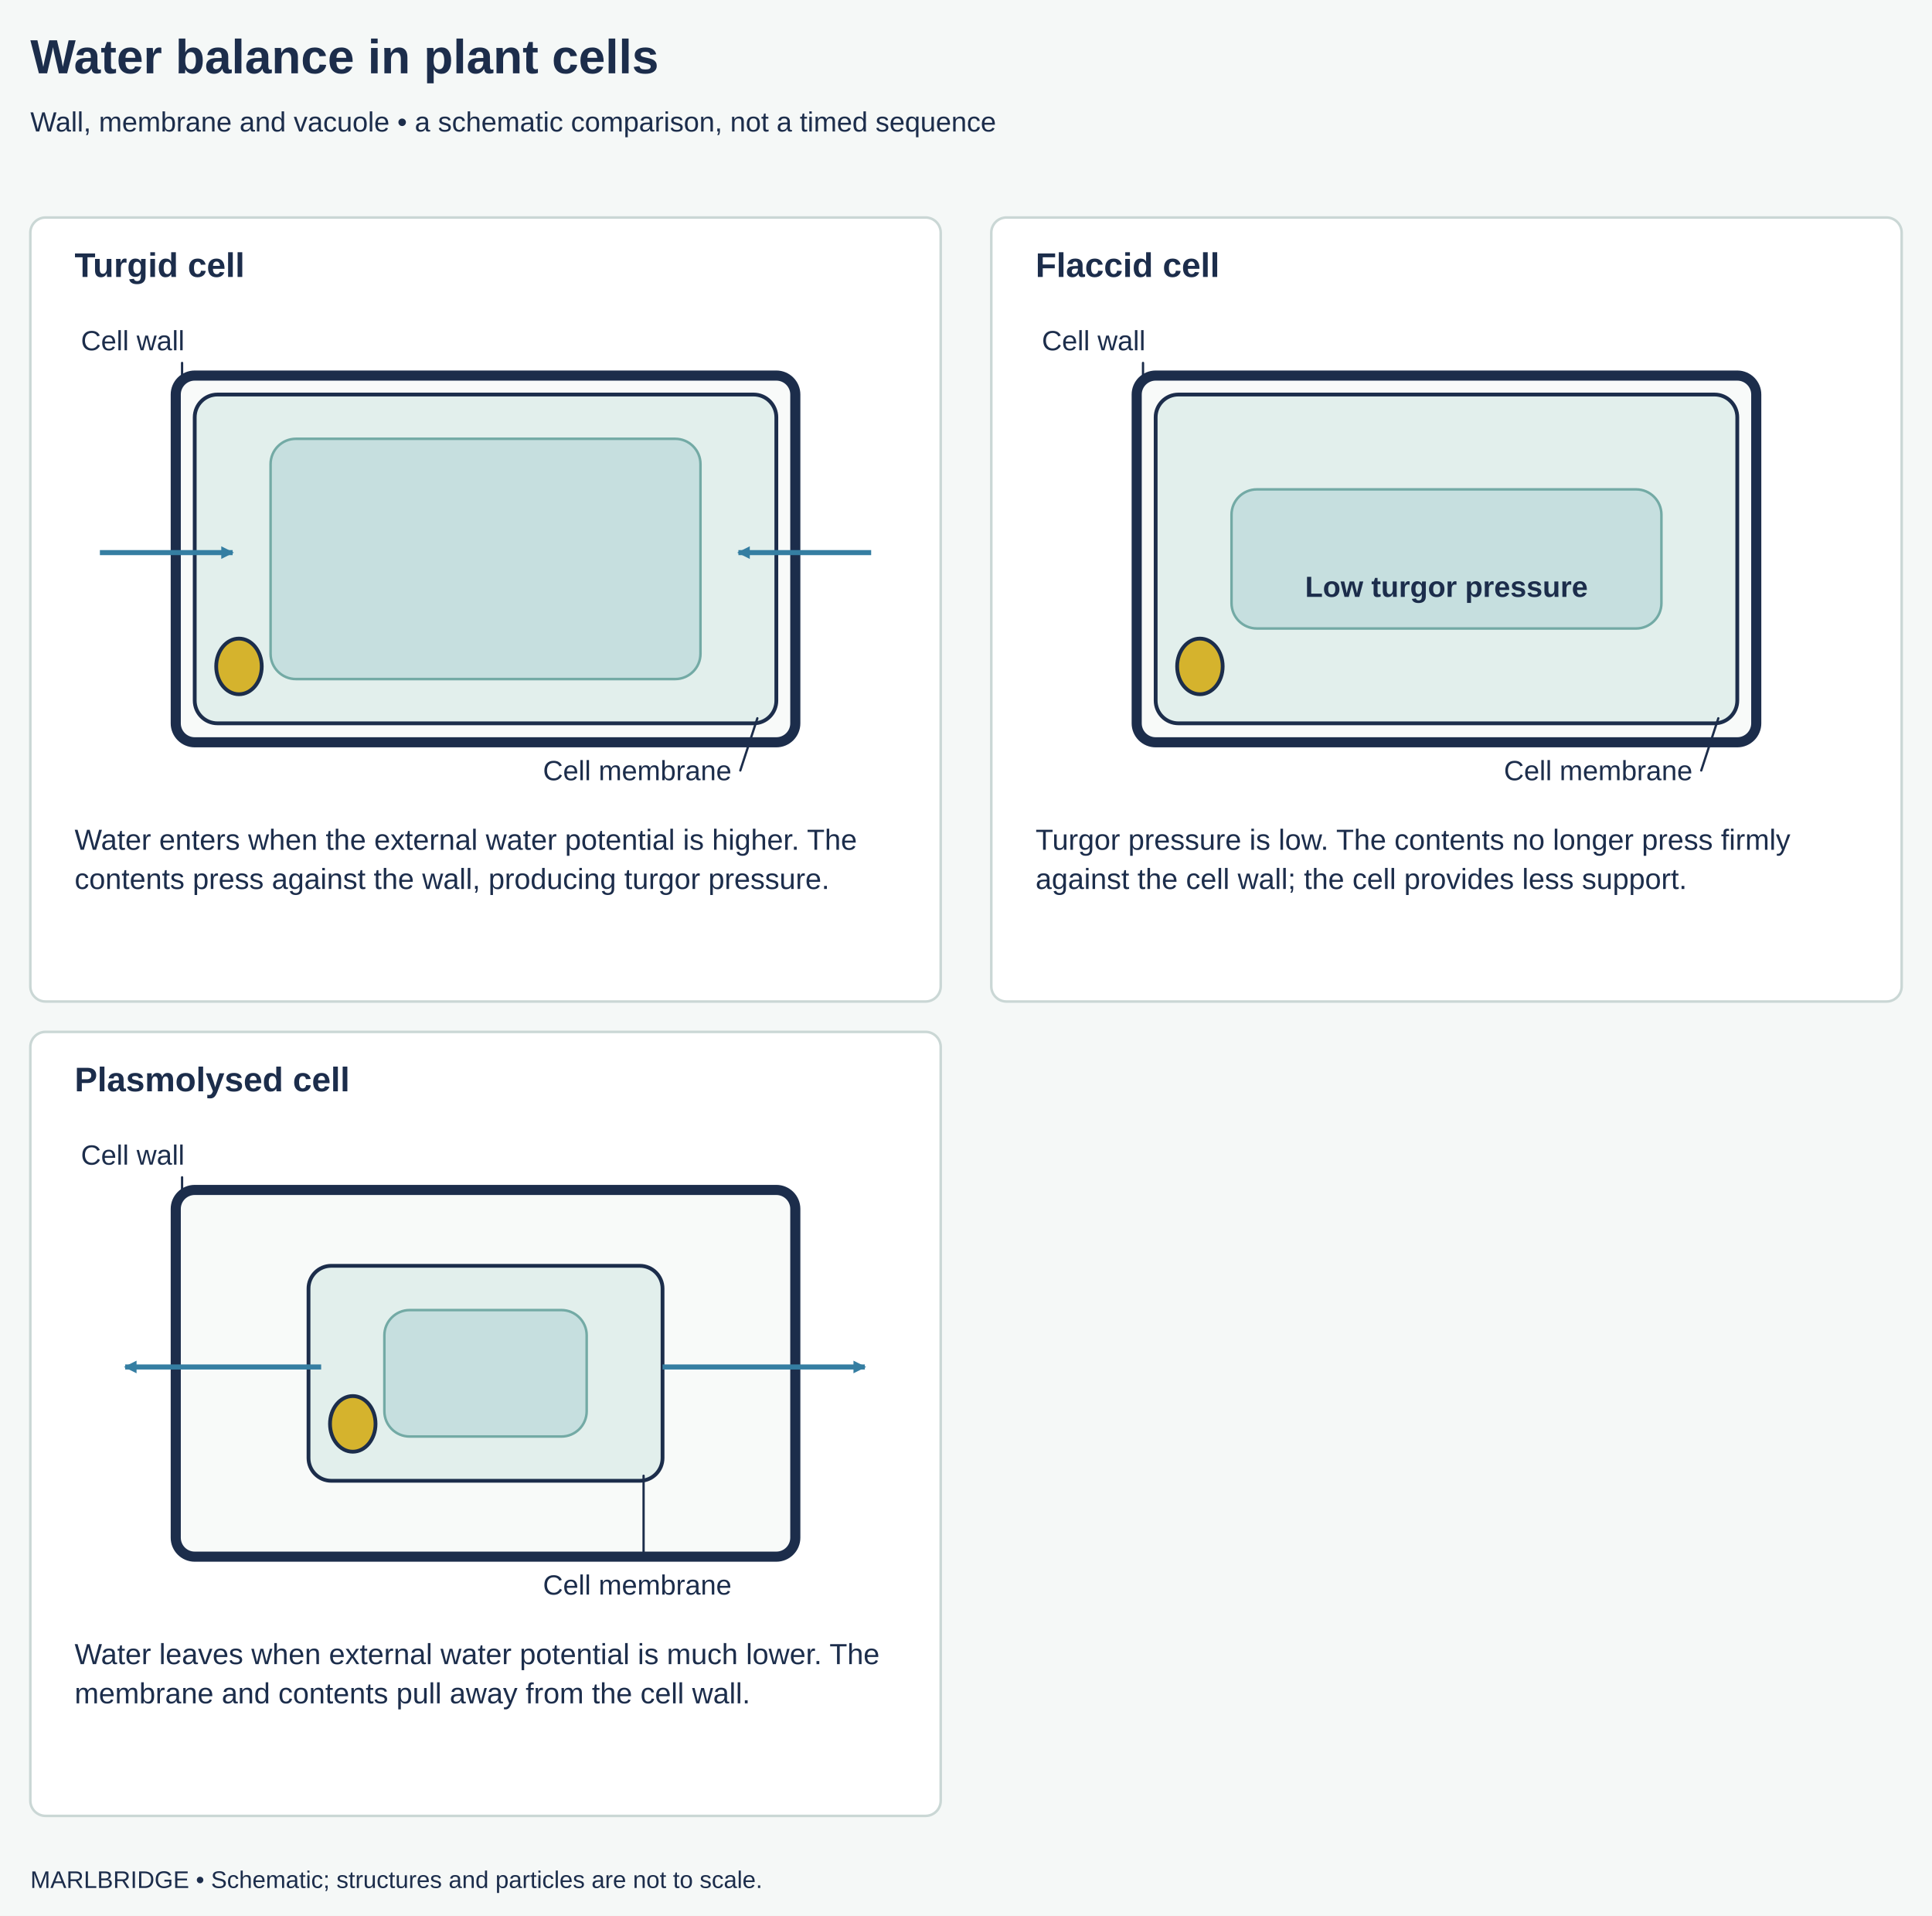
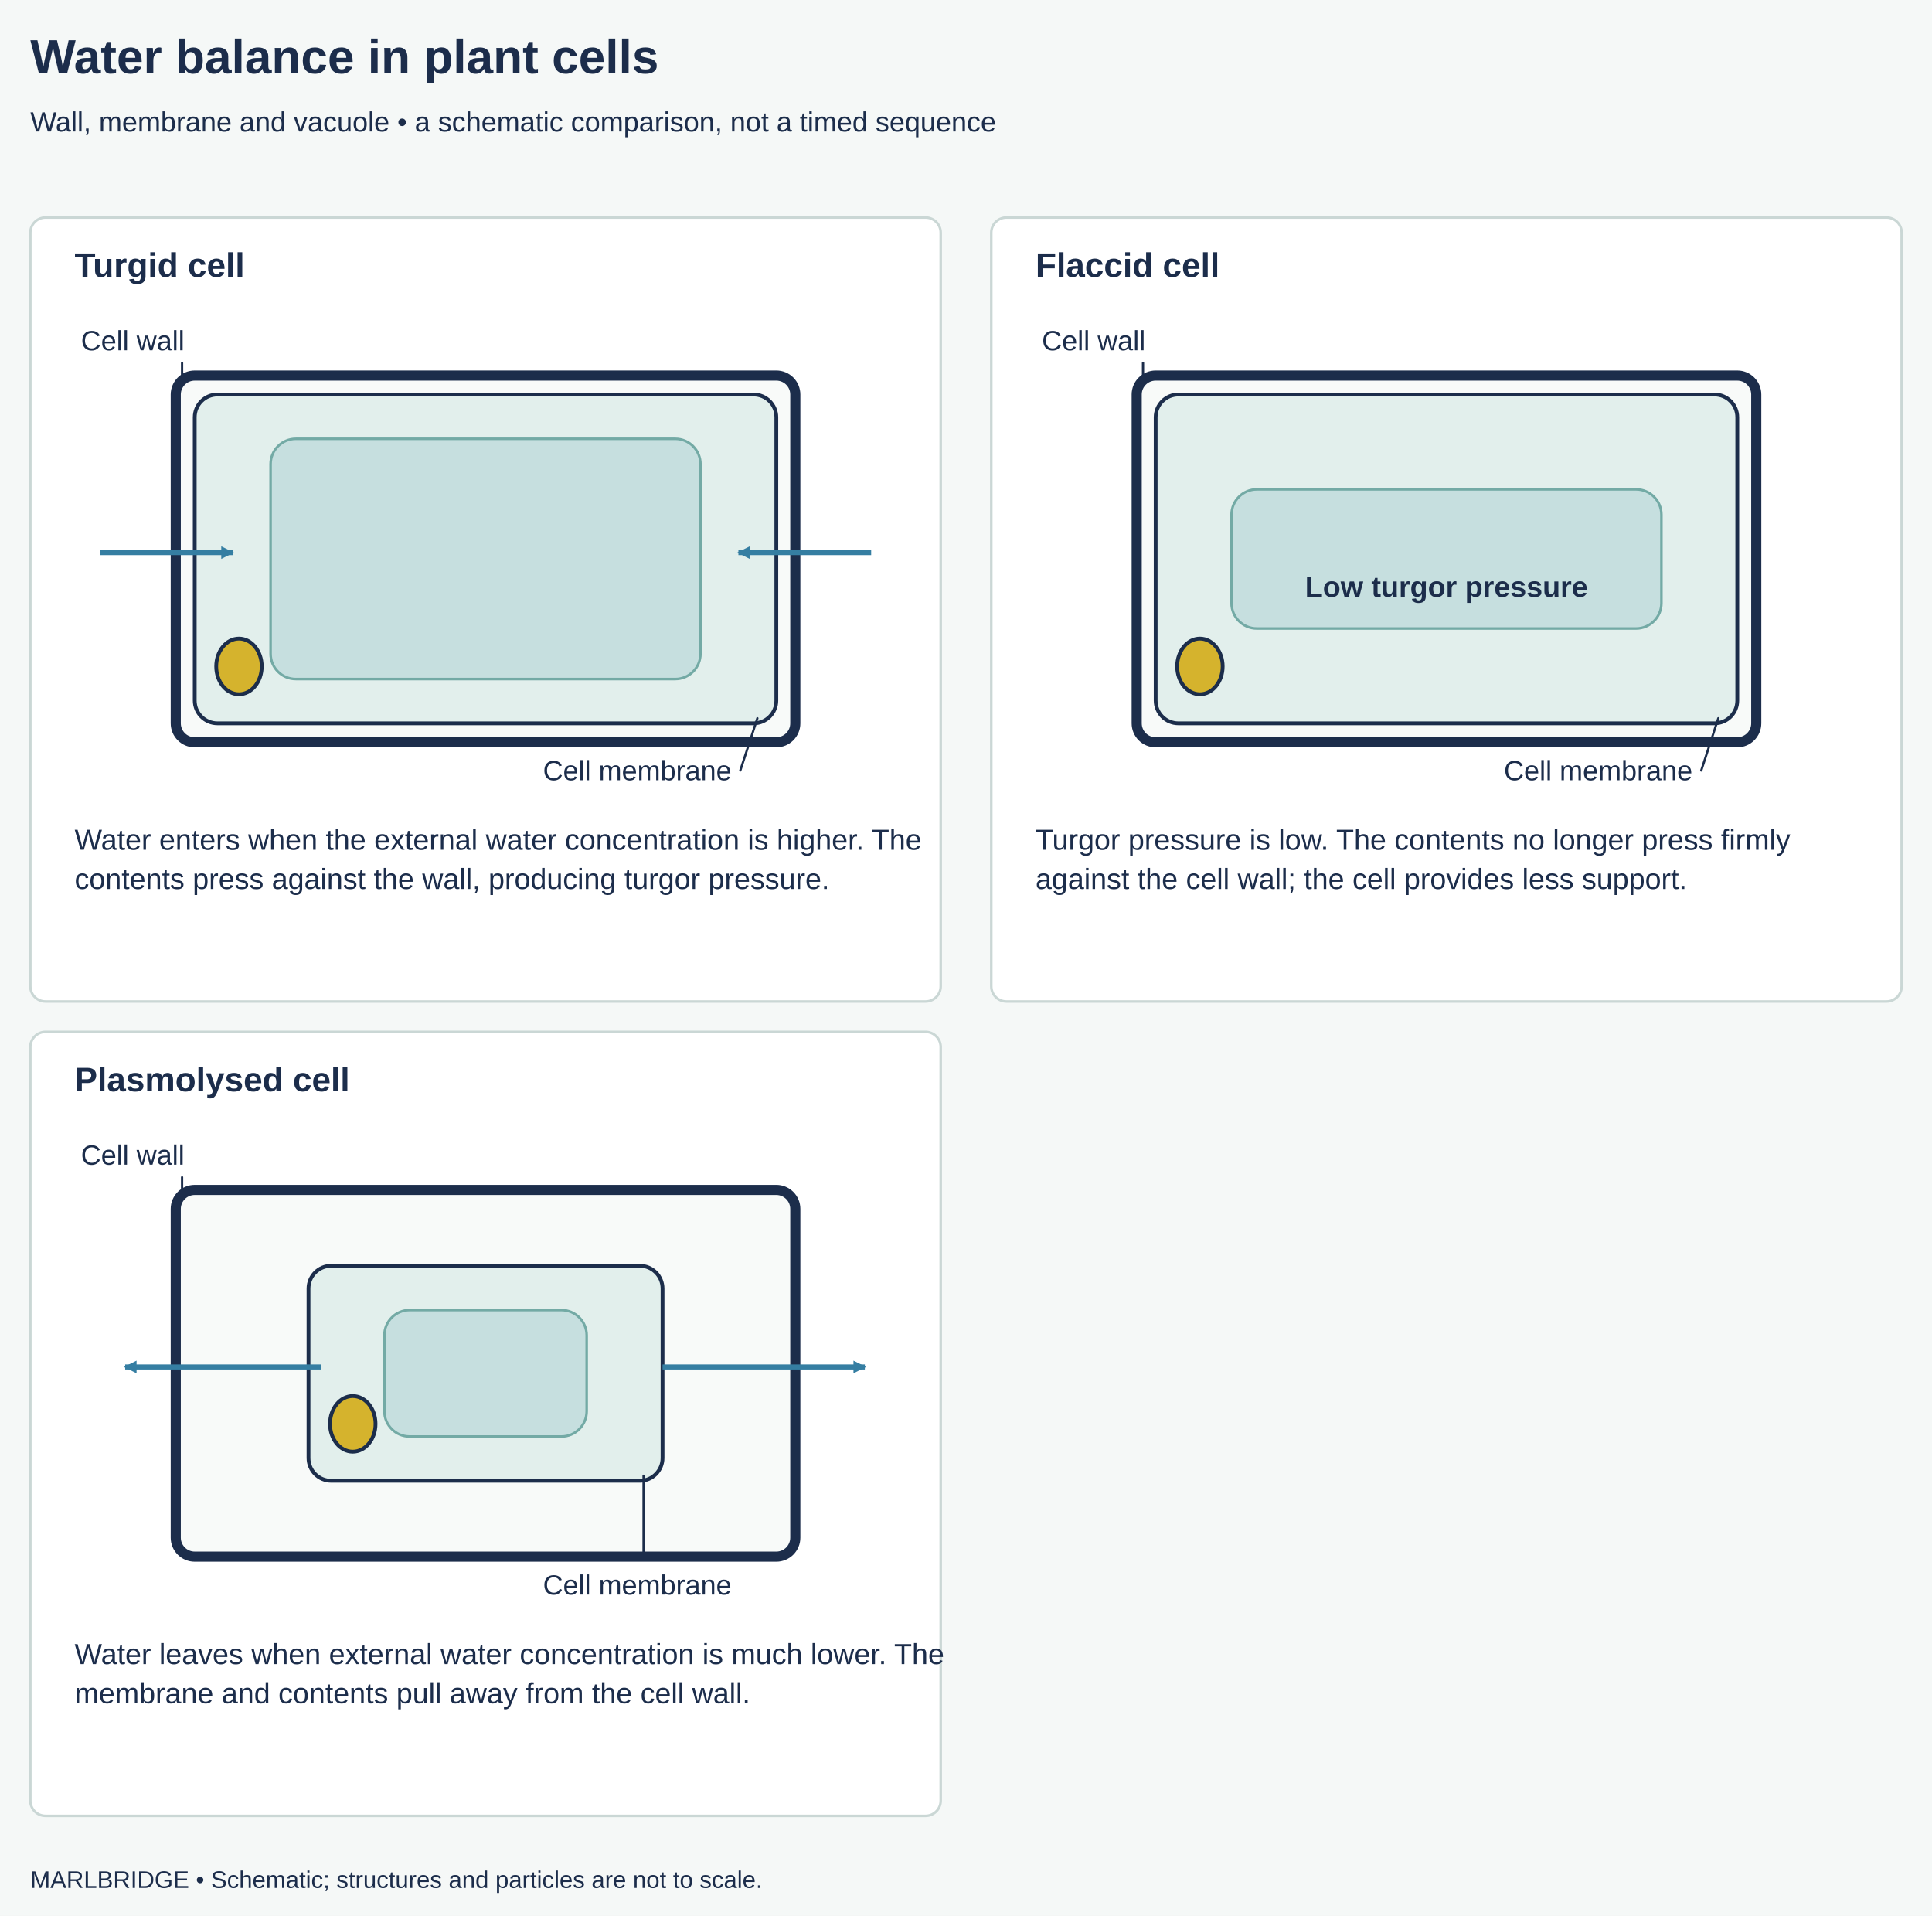
<svg xmlns="http://www.w3.org/2000/svg" width="1528" height="1515" viewBox="0 0 1528 1515" role="img" aria-labelledby="title desc">
  <defs>
    <marker id="arr" markerWidth="12" markerHeight="12" refX="9" refY="5" orient="auto" markerUnits="userSpaceOnUse">
      <path d="M0,0 L10,5 L0,10 Z" fill="#1c2d4b" />
    </marker>
    <marker id="red" markerWidth="12" markerHeight="12" refX="9" refY="5" orient="auto" markerUnits="userSpaceOnUse">
      <path d="M0,0 L10,5 L0,10 Z" fill="#b75e53" />
    </marker>
    <marker id="blue" markerWidth="12" markerHeight="12" refX="9" refY="5" orient="auto" markerUnits="userSpaceOnUse">
      <path d="M0,0 L10,5 L0,10 Z" fill="#357ea2" />
    </marker>
  </defs>
  <rect width="100%" height="100%" fill="#f5f8f7" />
  <g font-family="Arial, sans-serif">
    <text x="24" y="58" font-size="38" font-weight="700" text-anchor="start" fill="#1c2d4b">Water balance in plant cells</text>
    <text x="24" y="104" font-size="22" font-weight="400" text-anchor="start" fill="#1c2d4b">Wall, membrane and vacuole • a schematic comparison, not a timed sequence</text>
    <g transform="translate(24,172)">
      <rect x="0" y="0" width="720" height="620" rx="12" fill="white" stroke="#cad7d5" stroke-width="2" />
      <text x="35" y="47" font-size="27" font-weight="700" text-anchor="start" fill="#1c2d4b">Turgid cell</text>
      <rect x="115" y="125" width="490" height="290" rx="15" fill="#f8faf9" stroke="#1c2d4b" stroke-width="8" />
      <rect x="130" y="140" width="460" height="260" rx="18" fill="#e2efec" stroke="#1c2d4b" stroke-width="3" />
      <rect x="190" y="175" width="340" height="190" rx="20" fill="#c6dfdf" stroke="#73aaa5" stroke-width="2" />
      <ellipse cx="165" cy="355" rx="18" ry="22" fill="#d5b32d" stroke="#1c2d4b" stroke-width="3" />
      <path d="M120,115 L120,130" fill="none" stroke="#1c2d4b" stroke-width="1.8" stroke-linecap="round" stroke-linejoin="round" />
      <text x="40" y="105" font-size="22" font-weight="400" text-anchor="start" fill="#1c2d4b">Cell wall</text>
      <path d="M561.5,437.3 L575,396" fill="none" stroke="#1c2d4b" stroke-width="1.8" stroke-linecap="round" stroke-linejoin="round" />
      <text x="480" y="445" font-size="22" font-weight="400" text-anchor="middle" fill="#1c2d4b">Cell membrane</text>
      <path d="M55,265 L160,265" fill="none" stroke="#357ea2" stroke-width="4" marker-end="url(#blue)" />
      <path d="M665,265 L560,265" fill="none" stroke="#357ea2" stroke-width="4" marker-end="url(#blue)" />
-       <text x="35" y="500" font-size="23" font-weight="400" text-anchor="start" fill="#1c2d4b">Water enters when the external water potential is higher. The</text>
+       <text x="35" y="500" font-size="23" font-weight="400" text-anchor="start" fill="#1c2d4b">Water enters when the external water concentration is higher. The</text>
      <text x="35" y="531" font-size="23" font-weight="400" text-anchor="start" fill="#1c2d4b">contents press against the wall, producing turgor pressure.</text>
    </g>
    <g transform="translate(784,172)">
      <rect x="0" y="0" width="720" height="620" rx="12" fill="white" stroke="#cad7d5" stroke-width="2" />
      <text x="35" y="47" font-size="27" font-weight="700" text-anchor="start" fill="#1c2d4b">Flaccid cell</text>
      <rect x="115" y="125" width="490" height="290" rx="15" fill="#f8faf9" stroke="#1c2d4b" stroke-width="8" />
      <rect x="130" y="140" width="460" height="260" rx="18" fill="#e2efec" stroke="#1c2d4b" stroke-width="3" />
      <rect x="190" y="215" width="340" height="110" rx="20" fill="#c6dfdf" stroke="#73aaa5" stroke-width="2" />
      <ellipse cx="165" cy="355" rx="18" ry="22" fill="#d5b32d" stroke="#1c2d4b" stroke-width="3" />
      <path d="M120,115 L120,130" fill="none" stroke="#1c2d4b" stroke-width="1.8" stroke-linecap="round" stroke-linejoin="round" />
      <text x="40" y="105" font-size="22" font-weight="400" text-anchor="start" fill="#1c2d4b">Cell wall</text>
      <path d="M561.5,437.3 L575,396" fill="none" stroke="#1c2d4b" stroke-width="1.8" stroke-linecap="round" stroke-linejoin="round" />
      <text x="480" y="445" font-size="22" font-weight="400" text-anchor="middle" fill="#1c2d4b">Cell membrane</text>
      <text x="360" y="300" font-size="23" font-weight="700" text-anchor="middle" fill="#1c2d4b">Low turgor pressure</text>
      <text x="35" y="500" font-size="23" font-weight="400" text-anchor="start" fill="#1c2d4b">Turgor pressure is low. The contents no longer press firmly</text>
      <text x="35" y="531" font-size="23" font-weight="400" text-anchor="start" fill="#1c2d4b">against the cell wall; the cell provides less support.</text>
    </g>
    <g transform="translate(24,816)">
      <rect x="0" y="0" width="720" height="620" rx="12" fill="white" stroke="#cad7d5" stroke-width="2" />
      <text x="35" y="47" font-size="27" font-weight="700" text-anchor="start" fill="#1c2d4b">Plasmolysed cell</text>
      <rect x="115" y="125" width="490" height="290" rx="15" fill="#f8faf9" stroke="#1c2d4b" stroke-width="8" />
      <rect x="220" y="185" width="280" height="170" rx="18" fill="#e2efec" stroke="#1c2d4b" stroke-width="3" />
      <rect x="280" y="220" width="160" height="100" rx="20" fill="#c6dfdf" stroke="#73aaa5" stroke-width="2" />
      <ellipse cx="255" cy="310" rx="18" ry="22" fill="#d5b32d" stroke="#1c2d4b" stroke-width="3" />
      <path d="M120,115 L120,130" fill="none" stroke="#1c2d4b" stroke-width="1.8" stroke-linecap="round" stroke-linejoin="round" />
      <text x="40" y="105" font-size="22" font-weight="400" text-anchor="start" fill="#1c2d4b">Cell wall</text>
      <path d="M485,417 L485,351" fill="none" stroke="#1c2d4b" stroke-width="1.8" stroke-linecap="round" stroke-linejoin="round" />
      <text x="480" y="445" font-size="22" font-weight="400" text-anchor="middle" fill="#1c2d4b">Cell membrane</text>
      <path d="M230,265 L75,265" fill="none" stroke="#357ea2" stroke-width="4" marker-end="url(#blue)" />
      <path d="M500,265 L660,265" fill="none" stroke="#357ea2" stroke-width="4" marker-end="url(#blue)" />
-       <text x="35" y="500" font-size="23" font-weight="400" text-anchor="start" fill="#1c2d4b">Water leaves when external water potential is much lower. The</text>
+       <text x="35" y="500" font-size="23" font-weight="400" text-anchor="start" fill="#1c2d4b">Water leaves when external water concentration is much lower. The</text>
      <text x="35" y="531" font-size="23" font-weight="400" text-anchor="start" fill="#1c2d4b">membrane and contents pull away from the cell wall.</text>
    </g>
    <text x="24" y="1493" font-size="19" font-weight="400" text-anchor="start" fill="#1c2d4b">MARLBRIDGE  •  Schematic; structures and particles are not to scale.</text>
  </g>
</svg>
